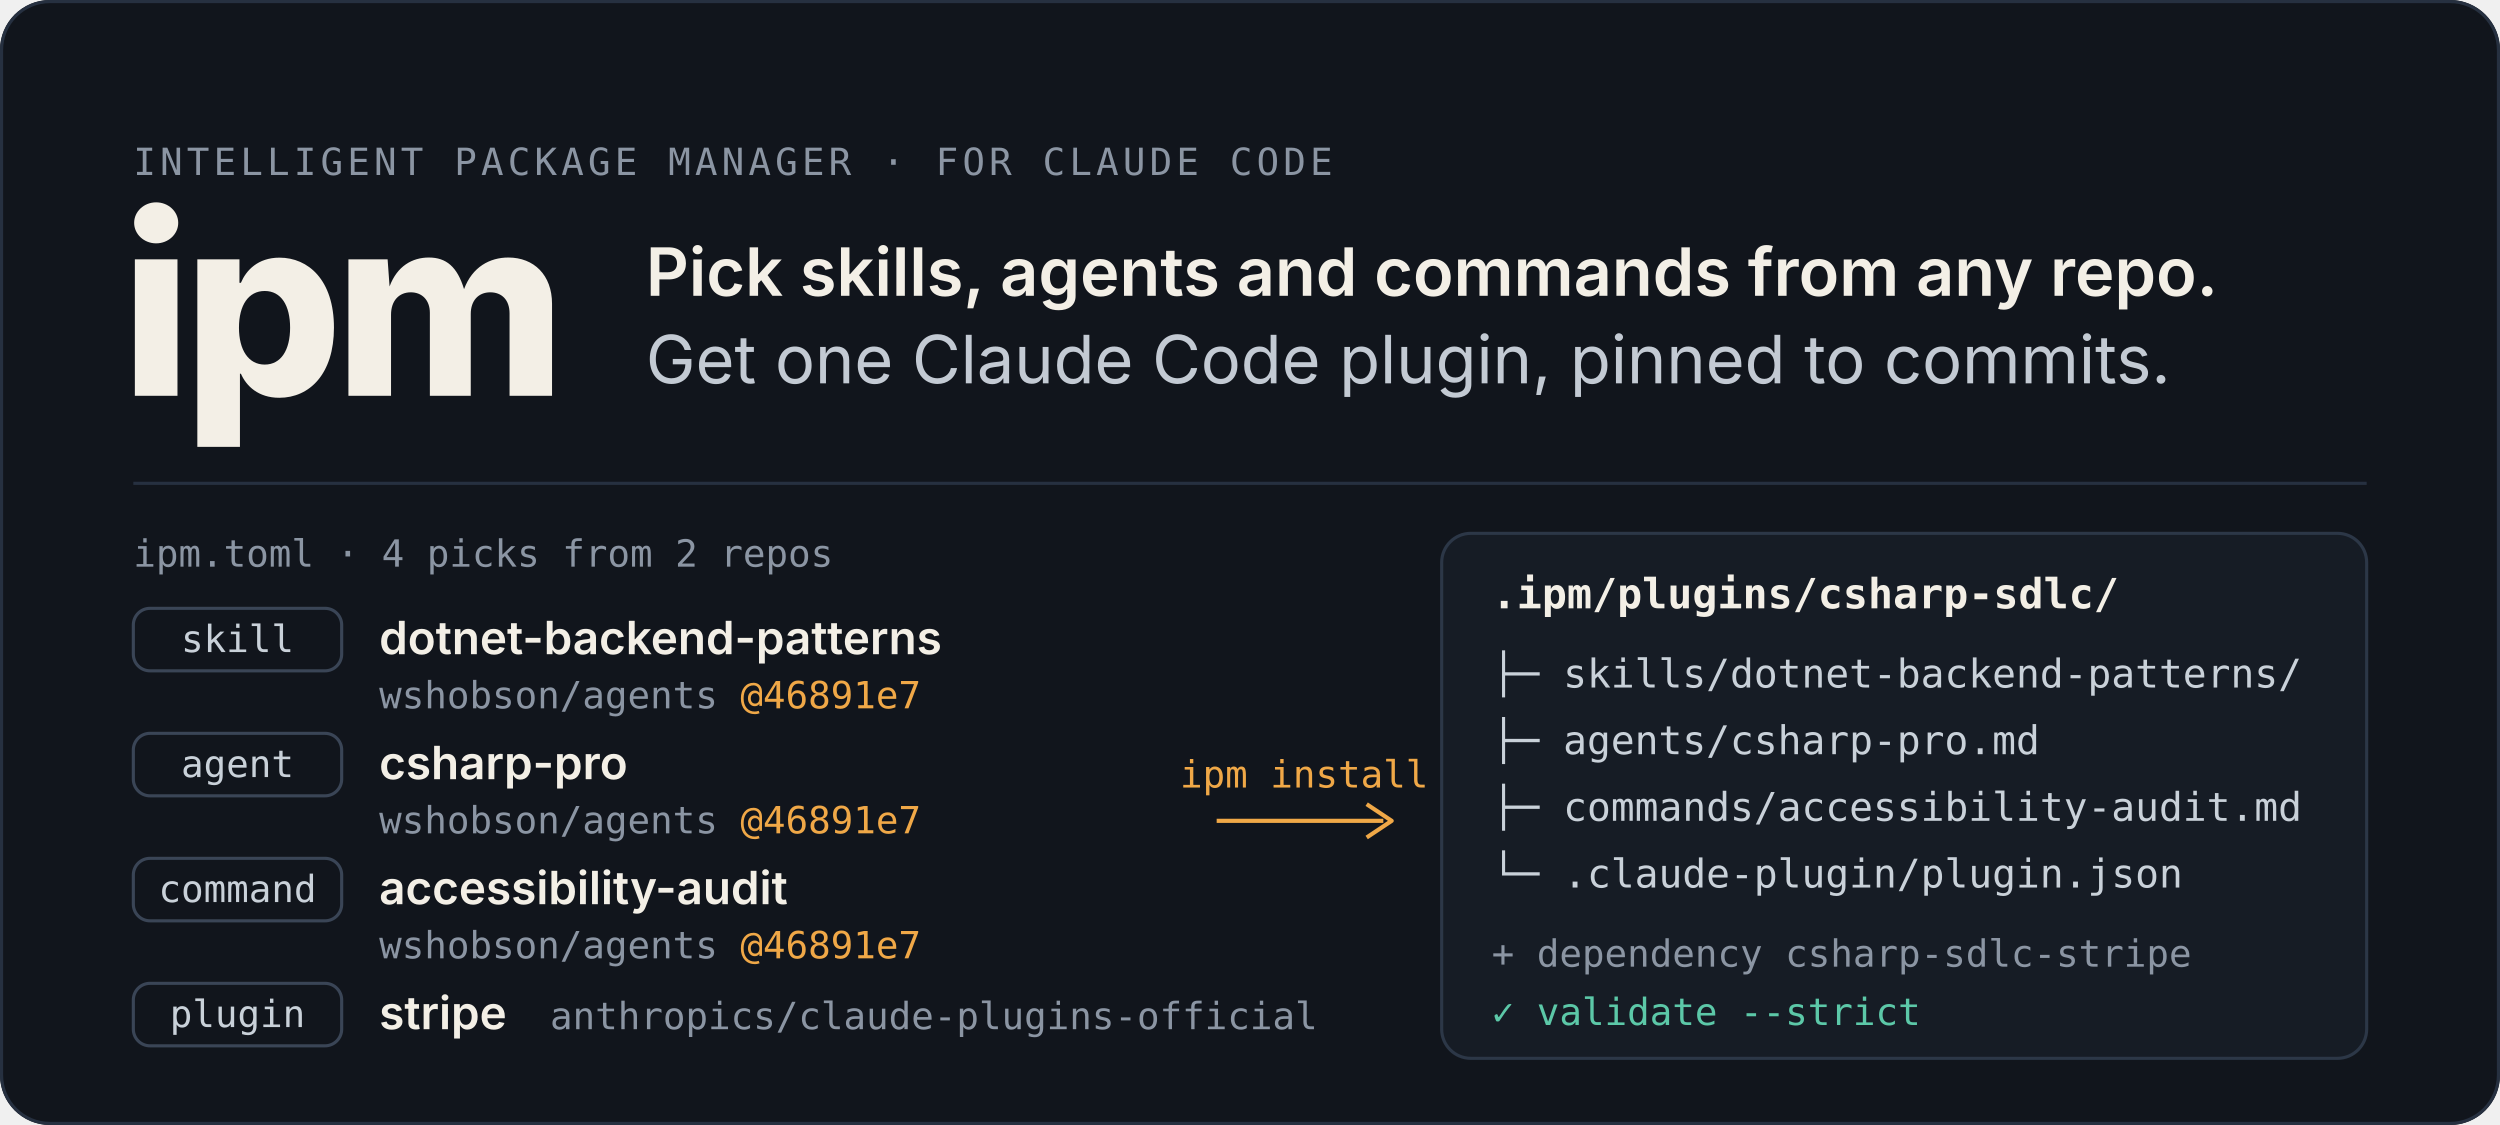
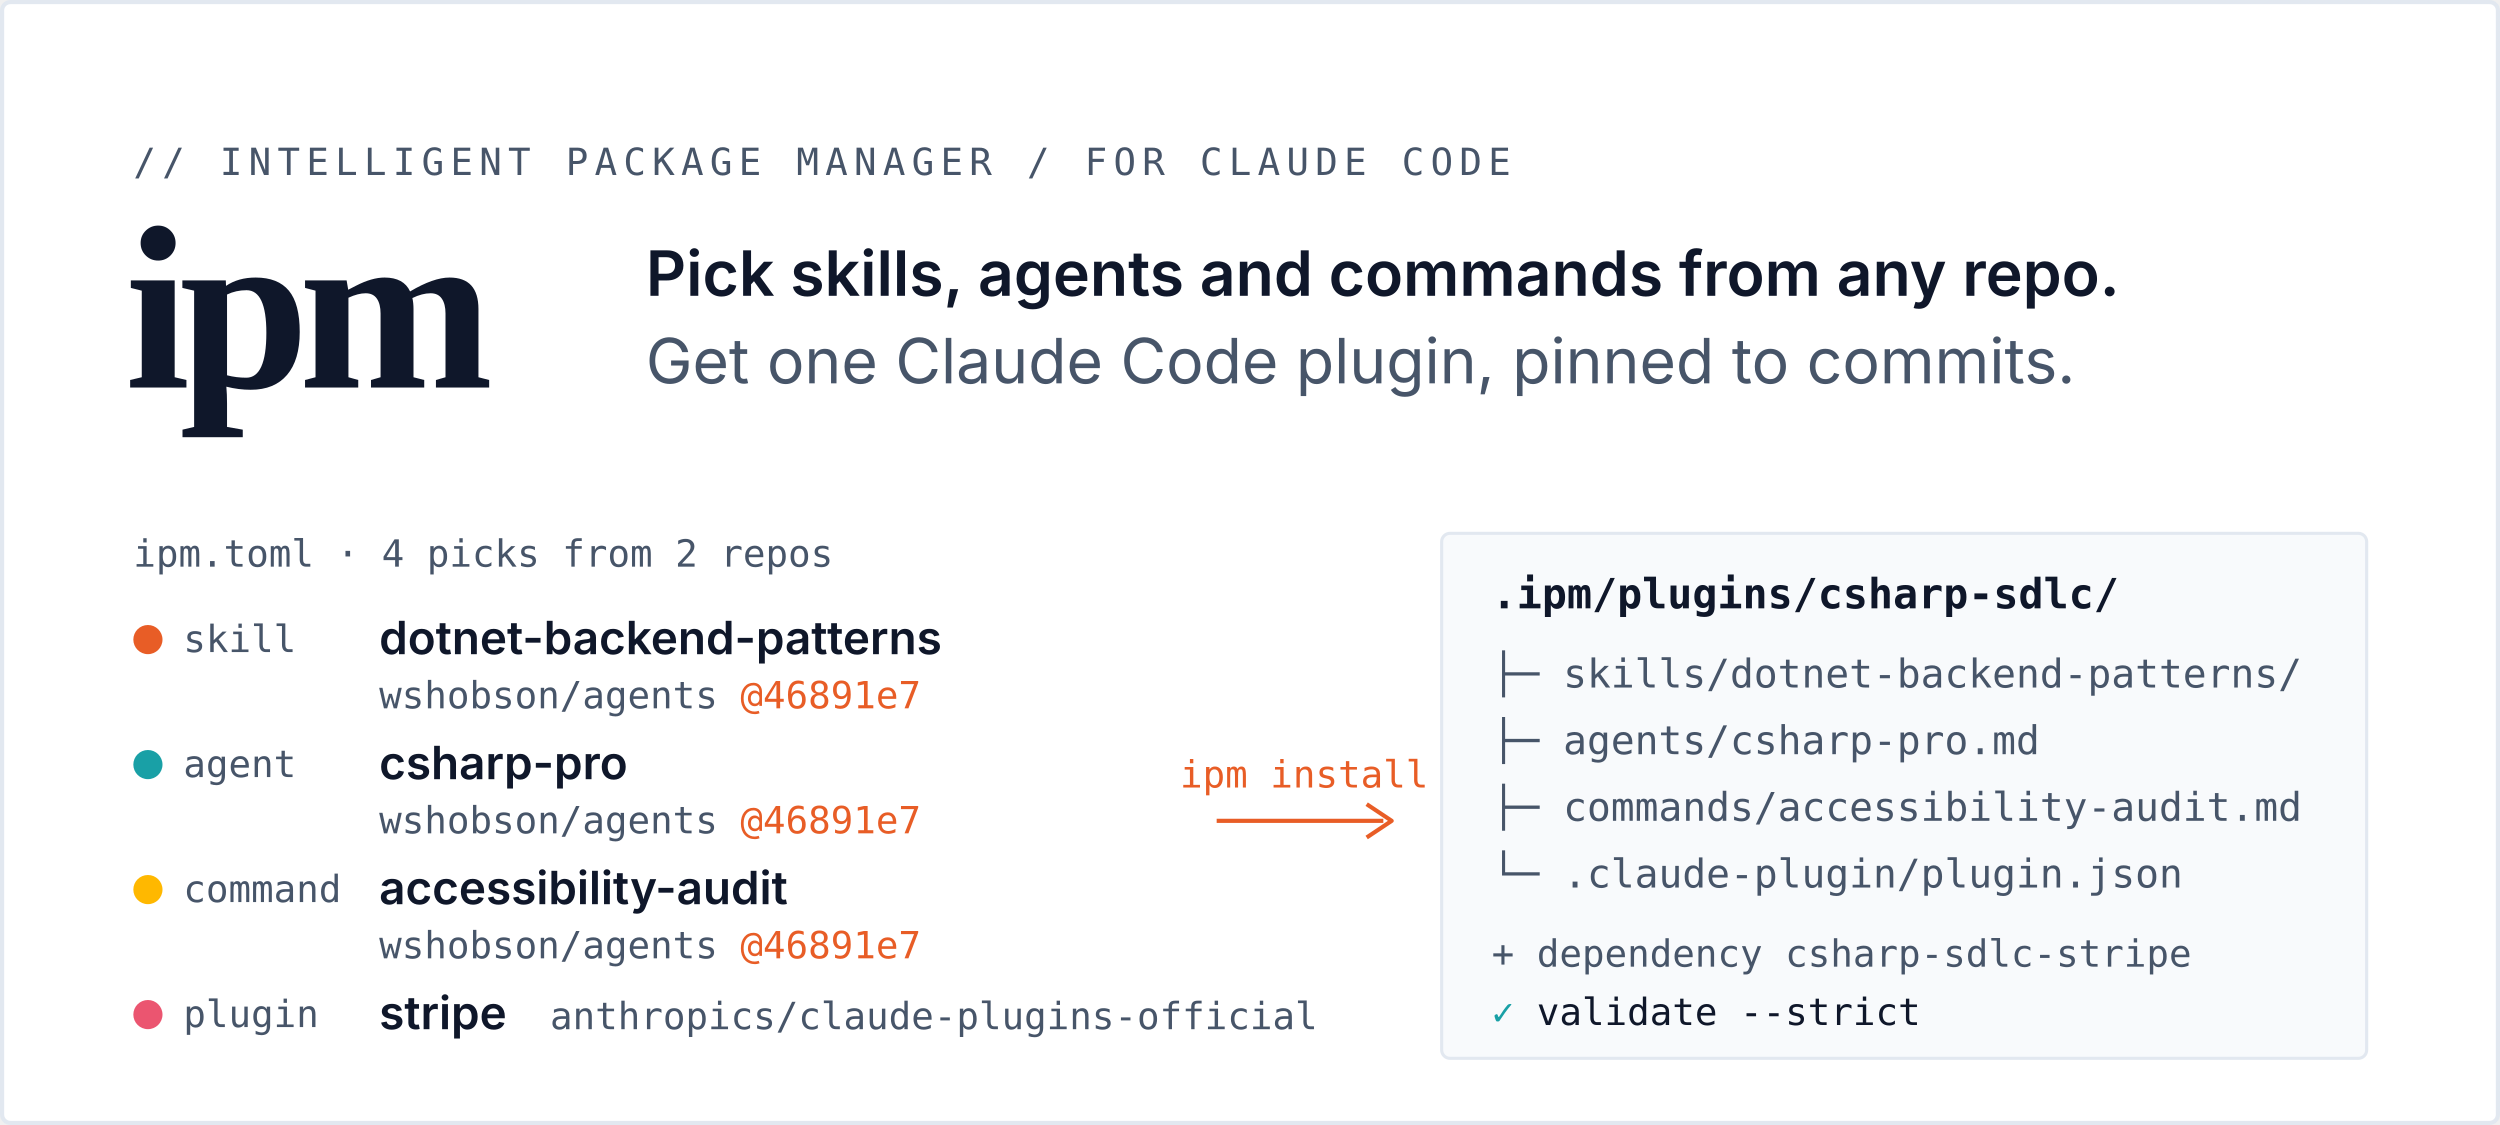
<svg xmlns="http://www.w3.org/2000/svg" width="1200" height="540" viewBox="0 0 1200 540" role="img" aria-labelledby="title desc">
-   <rect width="1200" height="540" rx="24" fill="#11151C" />
-   <rect x="0.75" y="0.75" width="1198.5" height="538.5" rx="23.25" fill="none" stroke="#263040" stroke-width="1.5" />
-   <g id="title-block" font-family="-apple-system, BlinkMacSystemFont, 'Segoe UI', sans-serif">
-     <text x="64" y="84" font-family="ui-monospace, SFMono-Regular, Menlo, monospace" font-size="18" letter-spacing="2" fill="#8B95A3">INTELLIGENT PACKAGE MANAGER · FOR CLAUDE CODE</text>
-     <text x="58" y="190" font-size="120" font-weight="800" letter-spacing="-4" fill="#F3EFE6">ipm</text>
-     <text x="310" y="142" font-size="32" font-weight="600" fill="#F3EFE6">Pick skills, agents and commands from any repo.</text>
-     <text x="310" y="184" font-size="32" font-weight="400" fill="#C3CAD3">Get one Claude Code plugin, pinned to commits.</text>
+   <rect x="1" y="1" width="1198" height="538" rx="4" fill="#ffffff" stroke="#e2e8f0" stroke-width="2" />
+   <g id="title-block" font-family="Inter, -apple-system, BlinkMacSystemFont, 'Segoe UI', Helvetica, Arial, sans-serif">
+     <text x="64" y="84" font-family="'JetBrains Mono', ui-monospace, SFMono-Regular, Menlo, Consolas, monospace" font-size="18" letter-spacing="3" fill="#475569">// INTELLIGENT PACKAGE MANAGER / FOR CLAUDE CODE</text>
+     <text x="60" y="186" font-family="'Source Serif 4', Georgia, 'Times New Roman', serif" font-size="112" font-weight="700" letter-spacing="-5" fill="#0f172a">ipm</text>
+     <text x="310" y="142" font-size="30" font-weight="600" fill="#0f172a">Pick skills, agents and commands from any repo.</text>
+     <text x="310" y="184" font-size="30" font-weight="400" fill="#475569">Get one Claude Code plugin, pinned to commits.</text>
  </g>
-   <line x1="64" y1="232" x2="1136" y2="232" stroke="#263040" stroke-width="1.5" />
-   <g id="picks" font-family="-apple-system, BlinkMacSystemFont, 'Segoe UI', sans-serif">
-     <text x="64" y="272" font-family="ui-monospace, SFMono-Regular, Menlo, monospace" font-size="18" fill="#8B95A3">ipm.toml · 4 picks from 2 repos</text>
+   <g id="picks" font-family="Inter, -apple-system, BlinkMacSystemFont, 'Segoe UI', Helvetica, Arial, sans-serif">
+     <text x="64" y="272" font-family="'JetBrains Mono', ui-monospace, SFMono-Regular, Menlo, Consolas, monospace" font-size="18" fill="#475569">ipm.toml · 4 picks from 2 repos</text>
    <g transform="translate(64 292)">
-       <rect width="100" height="30" rx="8" fill="none" stroke="#3A4556" stroke-width="1.5" />
-       <text x="50" y="21" text-anchor="middle" font-family="ui-monospace, SFMono-Regular, Menlo, monospace" font-size="18" fill="#C9D1D9">skill</text>
-       <text x="118" y="22" font-size="22" font-weight="600" fill="#F3EFE6">dotnet-backend-patterns</text>
-       <text x="118" y="48" font-family="ui-monospace, SFMono-Regular, Menlo, monospace" font-size="18" fill="#8B95A3">wshobson/agents <tspan fill="#F0A847">@46891e7</tspan>
+       <circle cx="7" cy="15" r="7" fill="#e85d26" />
+       <text x="24" y="21" font-family="'JetBrains Mono', ui-monospace, SFMono-Regular, Menlo, Consolas, monospace" font-size="18" fill="#475569">skill</text>
+       <text x="118" y="22" font-size="22" font-weight="600" fill="#0f172a">dotnet-backend-patterns</text>
+       <text x="118" y="48" font-family="'JetBrains Mono', ui-monospace, SFMono-Regular, Menlo, Consolas, monospace" font-size="18" fill="#475569">wshobson/agents <tspan fill="#e85d26">@46891e7</tspan>
      </text>
    </g>
    <g transform="translate(64 352)">
-       <rect width="100" height="30" rx="8" fill="none" stroke="#3A4556" stroke-width="1.5" />
-       <text x="50" y="21" text-anchor="middle" font-family="ui-monospace, SFMono-Regular, Menlo, monospace" font-size="18" fill="#C9D1D9">agent</text>
-       <text x="118" y="22" font-size="22" font-weight="600" fill="#F3EFE6">csharp-pro</text>
-       <text x="118" y="48" font-family="ui-monospace, SFMono-Regular, Menlo, monospace" font-size="18" fill="#8B95A3">wshobson/agents <tspan fill="#F0A847">@46891e7</tspan>
+       <circle cx="7" cy="15" r="7" fill="#19a0a6" />
+       <text x="24" y="21" font-family="'JetBrains Mono', ui-monospace, SFMono-Regular, Menlo, Consolas, monospace" font-size="18" fill="#475569">agent</text>
+       <text x="118" y="22" font-size="22" font-weight="600" fill="#0f172a">csharp-pro</text>
+       <text x="118" y="48" font-family="'JetBrains Mono', ui-monospace, SFMono-Regular, Menlo, Consolas, monospace" font-size="18" fill="#475569">wshobson/agents <tspan fill="#e85d26">@46891e7</tspan>
      </text>
    </g>
    <g transform="translate(64 412)">
-       <rect width="100" height="30" rx="8" fill="none" stroke="#3A4556" stroke-width="1.5" />
-       <text x="50" y="21" text-anchor="middle" font-family="ui-monospace, SFMono-Regular, Menlo, monospace" font-size="18" fill="#C9D1D9">command</text>
-       <text x="118" y="22" font-size="22" font-weight="600" fill="#F3EFE6">accessibility-audit</text>
-       <text x="118" y="48" font-family="ui-monospace, SFMono-Regular, Menlo, monospace" font-size="18" fill="#8B95A3">wshobson/agents <tspan fill="#F0A847">@46891e7</tspan>
+       <circle cx="7" cy="15" r="7" fill="#ffb800" />
+       <text x="24" y="21" font-family="'JetBrains Mono', ui-monospace, SFMono-Regular, Menlo, Consolas, monospace" font-size="18" fill="#475569">command</text>
+       <text x="118" y="22" font-size="22" font-weight="600" fill="#0f172a">accessibility-audit</text>
+       <text x="118" y="48" font-family="'JetBrains Mono', ui-monospace, SFMono-Regular, Menlo, Consolas, monospace" font-size="18" fill="#475569">wshobson/agents <tspan fill="#e85d26">@46891e7</tspan>
      </text>
    </g>
    <g transform="translate(64 472)">
-       <rect width="100" height="30" rx="8" fill="none" stroke="#3A4556" stroke-width="1.5" />
-       <text x="50" y="21" text-anchor="middle" font-family="ui-monospace, SFMono-Regular, Menlo, monospace" font-size="18" fill="#C9D1D9">plugin</text>
-       <text x="118" y="22" font-size="22" font-weight="600" fill="#F3EFE6">stripe</text>
-       <text x="200" y="22" font-family="ui-monospace, SFMono-Regular, Menlo, monospace" font-size="18" fill="#8B95A3">anthropics/claude-plugins-official</text>
+       <circle cx="7" cy="15" r="7" fill="#EB5570" />
+       <text x="24" y="21" font-family="'JetBrains Mono', ui-monospace, SFMono-Regular, Menlo, Consolas, monospace" font-size="18" fill="#475569">plugin</text>
+       <text x="118" y="22" font-size="22" font-weight="600" fill="#0f172a">stripe</text>
+       <text x="200" y="22" font-family="'JetBrains Mono', ui-monospace, SFMono-Regular, Menlo, Consolas, monospace" font-size="18" fill="#475569">anthropics/claude-plugins-official</text>
    </g>
  </g>
-   <g id="install-arrow" font-family="ui-monospace, SFMono-Regular, Menlo, monospace">
-     <text x="626" y="378" text-anchor="middle" font-size="18" fill="#F0A847">ipm install</text>
-     <line x1="584" y1="394" x2="664" y2="394" stroke="#F0A847" stroke-width="2" />
-     <path d="M656 386 L668 394 L656 402" fill="none" stroke="#F0A847" stroke-width="2" stroke-linejoin="round" />
+   <g id="install-arrow" font-family="'JetBrains Mono', ui-monospace, SFMono-Regular, Menlo, Consolas, monospace">
+     <text x="626" y="378" text-anchor="middle" font-size="18" fill="#e85d26">ipm install</text>
+     <line x1="584" y1="394" x2="664" y2="394" stroke="#e85d26" stroke-width="2" />
+     <path d="M656 386 L668 394 L656 402" fill="none" stroke="#e85d26" stroke-width="2" stroke-linejoin="round" />
  </g>
-   <g id="built-plugin" font-family="ui-monospace, SFMono-Regular, Menlo, monospace">
-     <rect x="692" y="256" width="444" height="252" rx="14" fill="#161C25" stroke="#2C3747" stroke-width="1.5" />
-     <text x="716" y="292" font-size="20" font-weight="700" fill="#F3EFE6">.ipm/plugins/csharp-sdlc/</text>
-     <text x="716" y="330" font-size="19" fill="#C9D1D9">├─ skills/dotnet-backend-patterns/</text>
-     <text x="716" y="362" font-size="19" fill="#C9D1D9">├─ agents/csharp-pro.md</text>
-     <text x="716" y="394" font-size="19" fill="#C9D1D9">├─ commands/accessibility-audit.md</text>
-     <text x="716" y="426" font-size="19" fill="#C9D1D9">└─ .claude-plugin/plugin.json</text>
-     <text x="716" y="464" font-size="18" fill="#8B95A3">+ dependency csharp-sdlc-stripe</text>
-     <text x="716" y="492" font-size="18" fill="#5CC8A8">✓ validate --strict</text>
+   <g id="built-plugin" font-family="'JetBrains Mono', ui-monospace, SFMono-Regular, Menlo, Consolas, monospace">
+     <rect x="692" y="256" width="444" height="252" rx="4" fill="#f8fafc" stroke="#e2e8f0" stroke-width="1.5" />
+     <text x="716" y="292" font-size="20" font-weight="700" fill="#0f172a">.ipm/plugins/csharp-sdlc/</text>
+     <text x="716" y="330" font-size="19" fill="#475569">├─ skills/dotnet-backend-patterns/</text>
+     <text x="716" y="362" font-size="19" fill="#475569">├─ agents/csharp-pro.md</text>
+     <text x="716" y="394" font-size="19" fill="#475569">├─ commands/accessibility-audit.md</text>
+     <text x="716" y="426" font-size="19" fill="#475569">└─ .claude-plugin/plugin.json</text>
+     <text x="716" y="464" font-size="18" fill="#475569">+ dependency csharp-sdlc-stripe</text>
+     <text x="716" y="492" font-size="18" fill="#19a0a6">✓ <tspan fill="#0f172a">validate --strict</tspan>
+     </text>
  </g>
</svg>
